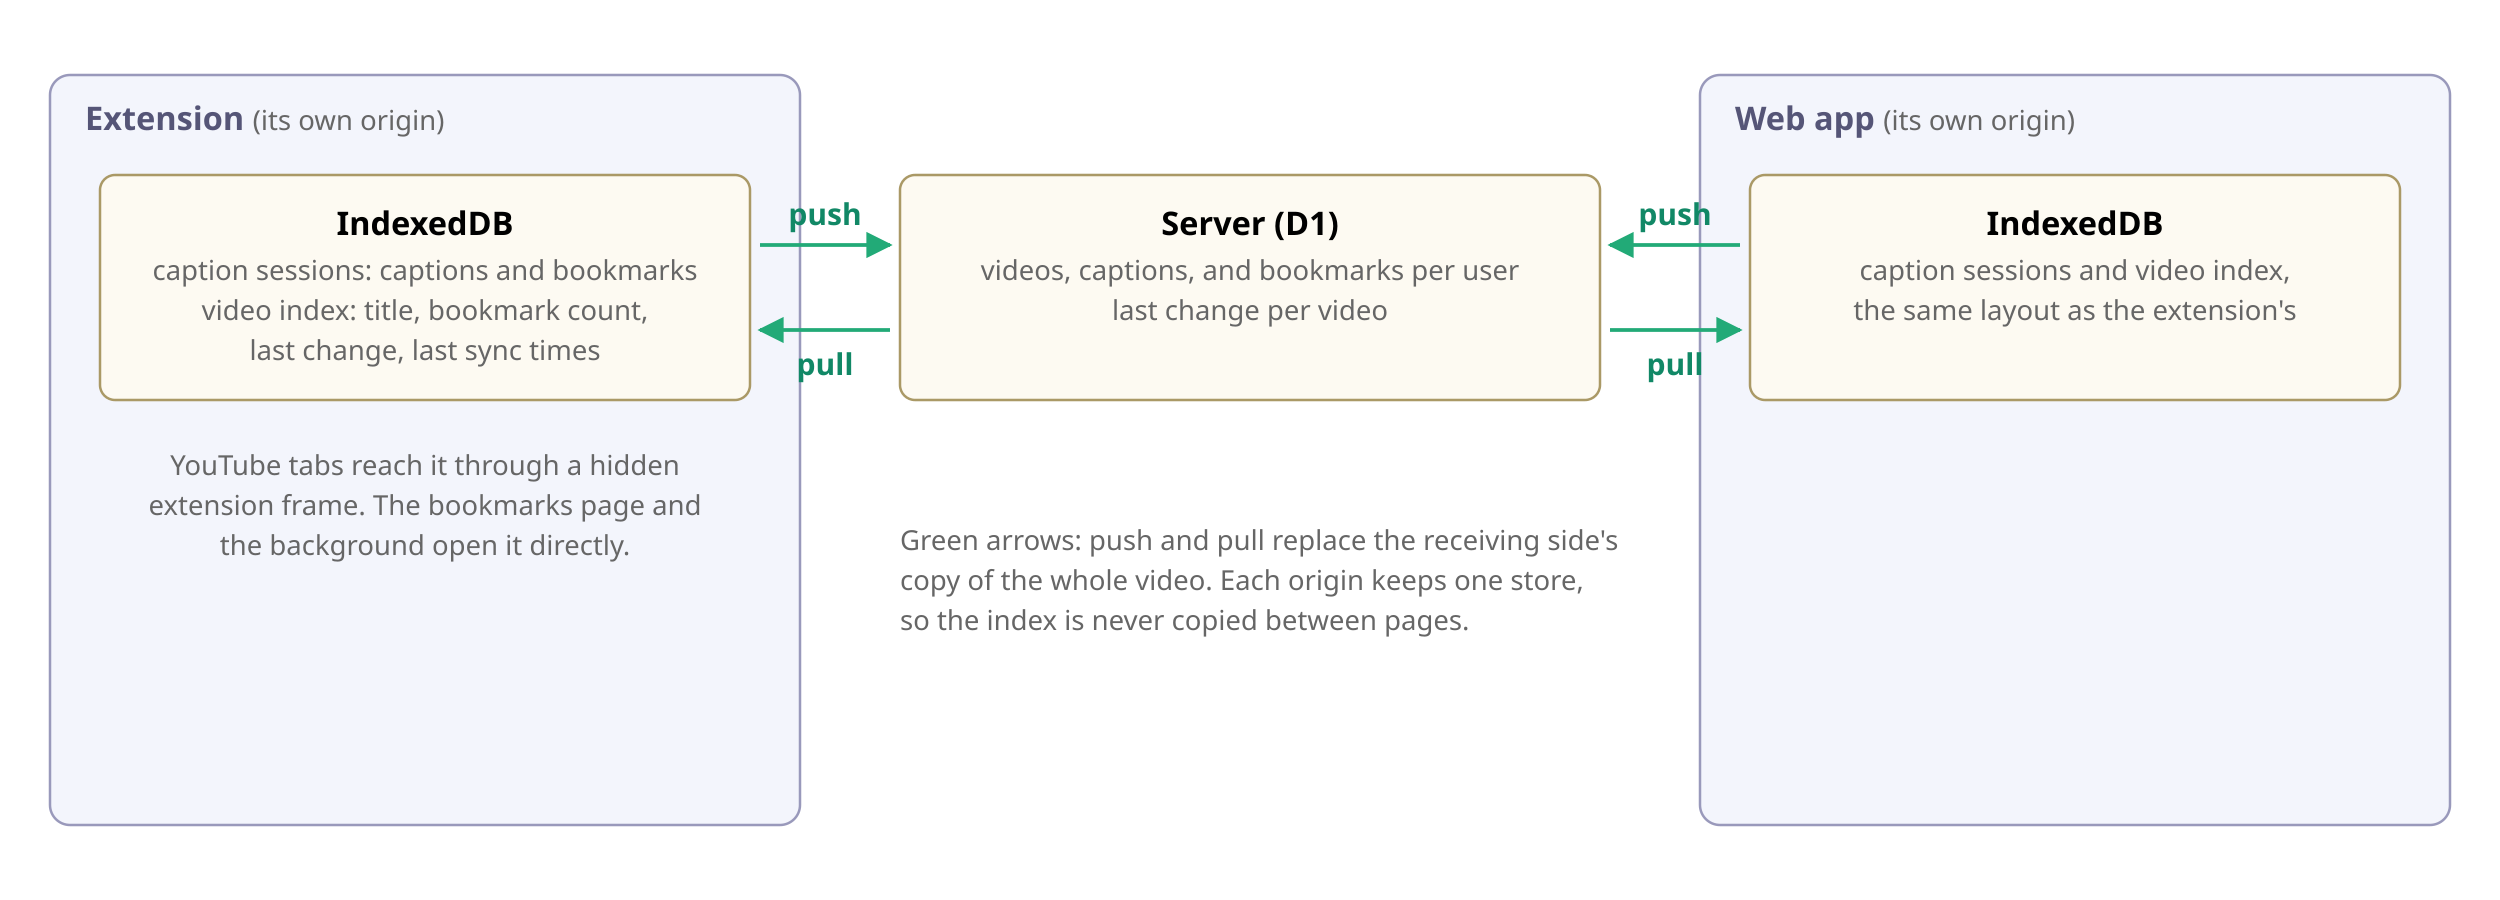
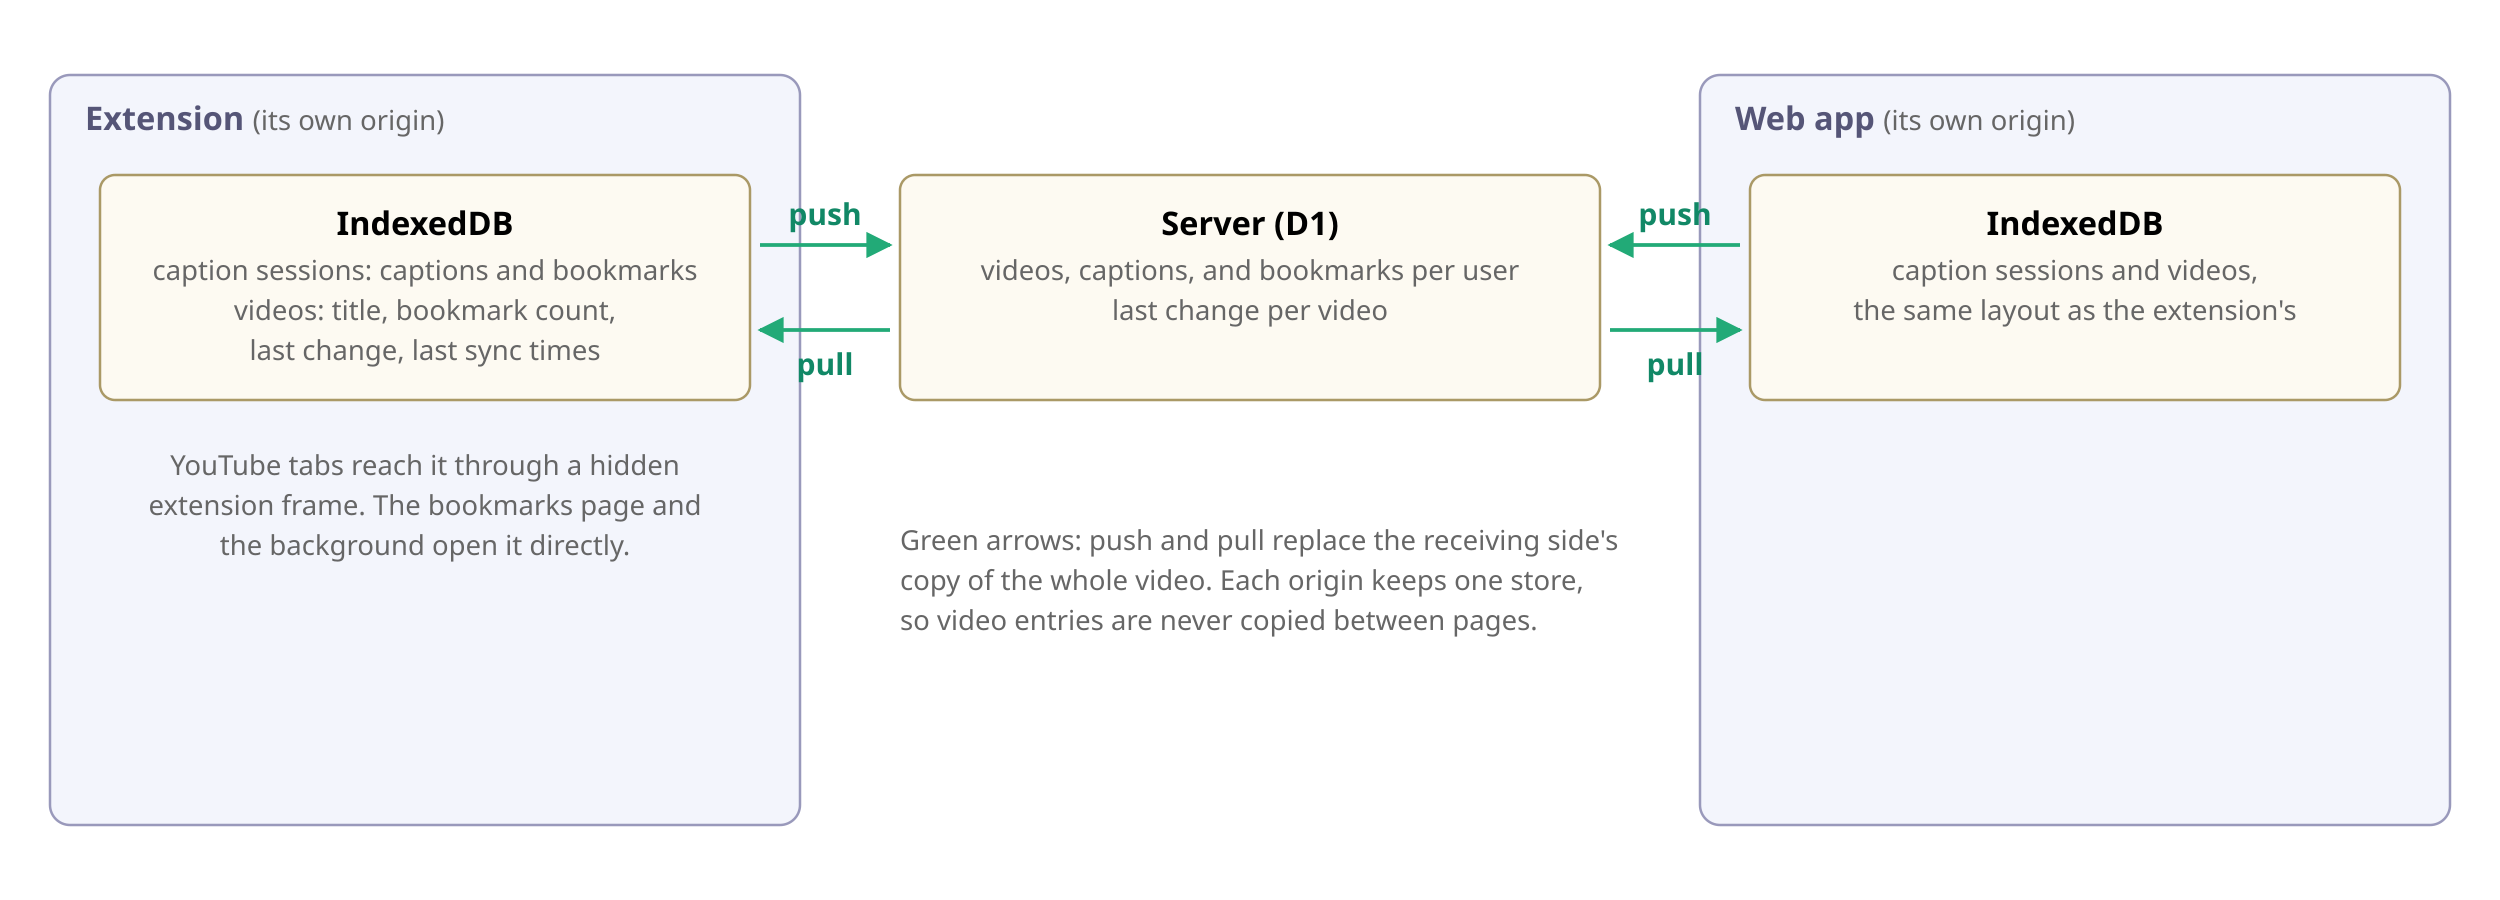
<svg xmlns="http://www.w3.org/2000/svg" width="1000" height="360" viewBox="0 0 1000 360" font-family="system-ui, sans-serif" font-size="13">
  <defs>
    <marker id="a" viewBox="0 0 10 10" refX="9" refY="5" markerWidth="7" markerHeight="7" orient="auto-start-reverse">
      <path d="M0,0 L10,5 L0,10 z" fill="#333" />
    </marker>
    <marker id="g" viewBox="0 0 10 10" refX="9" refY="5" markerWidth="7" markerHeight="7" orient="auto-start-reverse">
      <path d="M0,0 L10,5 L0,10 z" fill="#2a7" />
    </marker>
    <style>
      .t { font-weight: bold; }
      .s { fill: #666; font-size: 11px; }
      .grp { fill: #f3f5fc; stroke: #99b; }
      .gl { font-weight: bold; fill: #557; }
      .store { fill: #fdfaf2; stroke: #a96; }
      .line { stroke: #333; fill: none; }
      .sync { stroke: #2a7; stroke-width: 1.5; fill: none; }
      .st { fill: #186; font-weight: bold; font-size: 12px; }
    </style>
  </defs>
  <rect width="1000" height="360" fill="#fff" />
  <rect x="20" y="30" width="300" height="300" rx="8" class="grp" />
  <text x="34" y="52" class="gl">Extension <tspan class="s" font-weight="normal">(its own origin)</tspan>
  </text>
  <rect x="40" y="70" width="260" height="90" rx="6" class="store" />
  <text x="170" y="94" text-anchor="middle" class="t">IndexedDB</text>
  <text x="170" y="112" text-anchor="middle" class="s">caption sessions: captions and bookmarks</text>
-   <text x="170" y="128" text-anchor="middle" class="s">video index: title, bookmark count,</text>
+   <text x="170" y="128" text-anchor="middle" class="s">videos: title, bookmark count,</text>
  <text x="170" y="144" text-anchor="middle" class="s">last change, last sync times</text>
  <text x="170" y="190" text-anchor="middle" class="s">YouTube tabs reach it through a hidden</text>
  <text x="170" y="206" text-anchor="middle" class="s">extension frame. The bookmarks page and</text>
  <text x="170" y="222" text-anchor="middle" class="s">the background open it directly.</text>
  <rect x="360" y="70" width="280" height="90" rx="6" class="store" />
  <text x="500" y="94" text-anchor="middle" class="t">Server (D1)</text>
  <text x="500" y="112" text-anchor="middle" class="s">videos, captions, and bookmarks per user</text>
  <text x="500" y="128" text-anchor="middle" class="s">last change per video</text>
  <line x1="304" y1="98" x2="356" y2="98" class="sync" marker-end="url(#g)" />
  <line x1="304" y1="132" x2="356" y2="132" class="sync" marker-start="url(#g)" />
  <text x="330" y="90" text-anchor="middle" class="st">push</text>
  <text x="330" y="150" text-anchor="middle" class="st">pull</text>
  <rect x="680" y="30" width="300" height="300" rx="8" class="grp" />
  <text x="694" y="52" class="gl">Web app <tspan class="s" font-weight="normal">(its own origin)</tspan>
  </text>
  <rect x="700" y="70" width="260" height="90" rx="6" class="store" />
  <text x="830" y="94" text-anchor="middle" class="t">IndexedDB</text>
-   <text x="830" y="112" text-anchor="middle" class="s">caption sessions and video index,</text>
+   <text x="830" y="112" text-anchor="middle" class="s">caption sessions and videos,</text>
  <text x="830" y="128" text-anchor="middle" class="s">the same layout as the extension's</text>
  <line x1="696" y1="98" x2="644" y2="98" class="sync" marker-end="url(#g)" />
  <line x1="696" y1="132" x2="644" y2="132" class="sync" marker-start="url(#g)" />
  <text x="670" y="90" text-anchor="middle" class="st">push</text>
  <text x="670" y="150" text-anchor="middle" class="st">pull</text>
  <text x="360" y="220" class="s">Green arrows: push and pull replace the receiving side's</text>
  <text x="360" y="236" class="s">copy of the whole video. Each origin keeps one store,</text>
-   <text x="360" y="252" class="s">so the index is never copied between pages.</text>
+   <text x="360" y="252" class="s">so video entries are never copied between pages.</text>
</svg>
